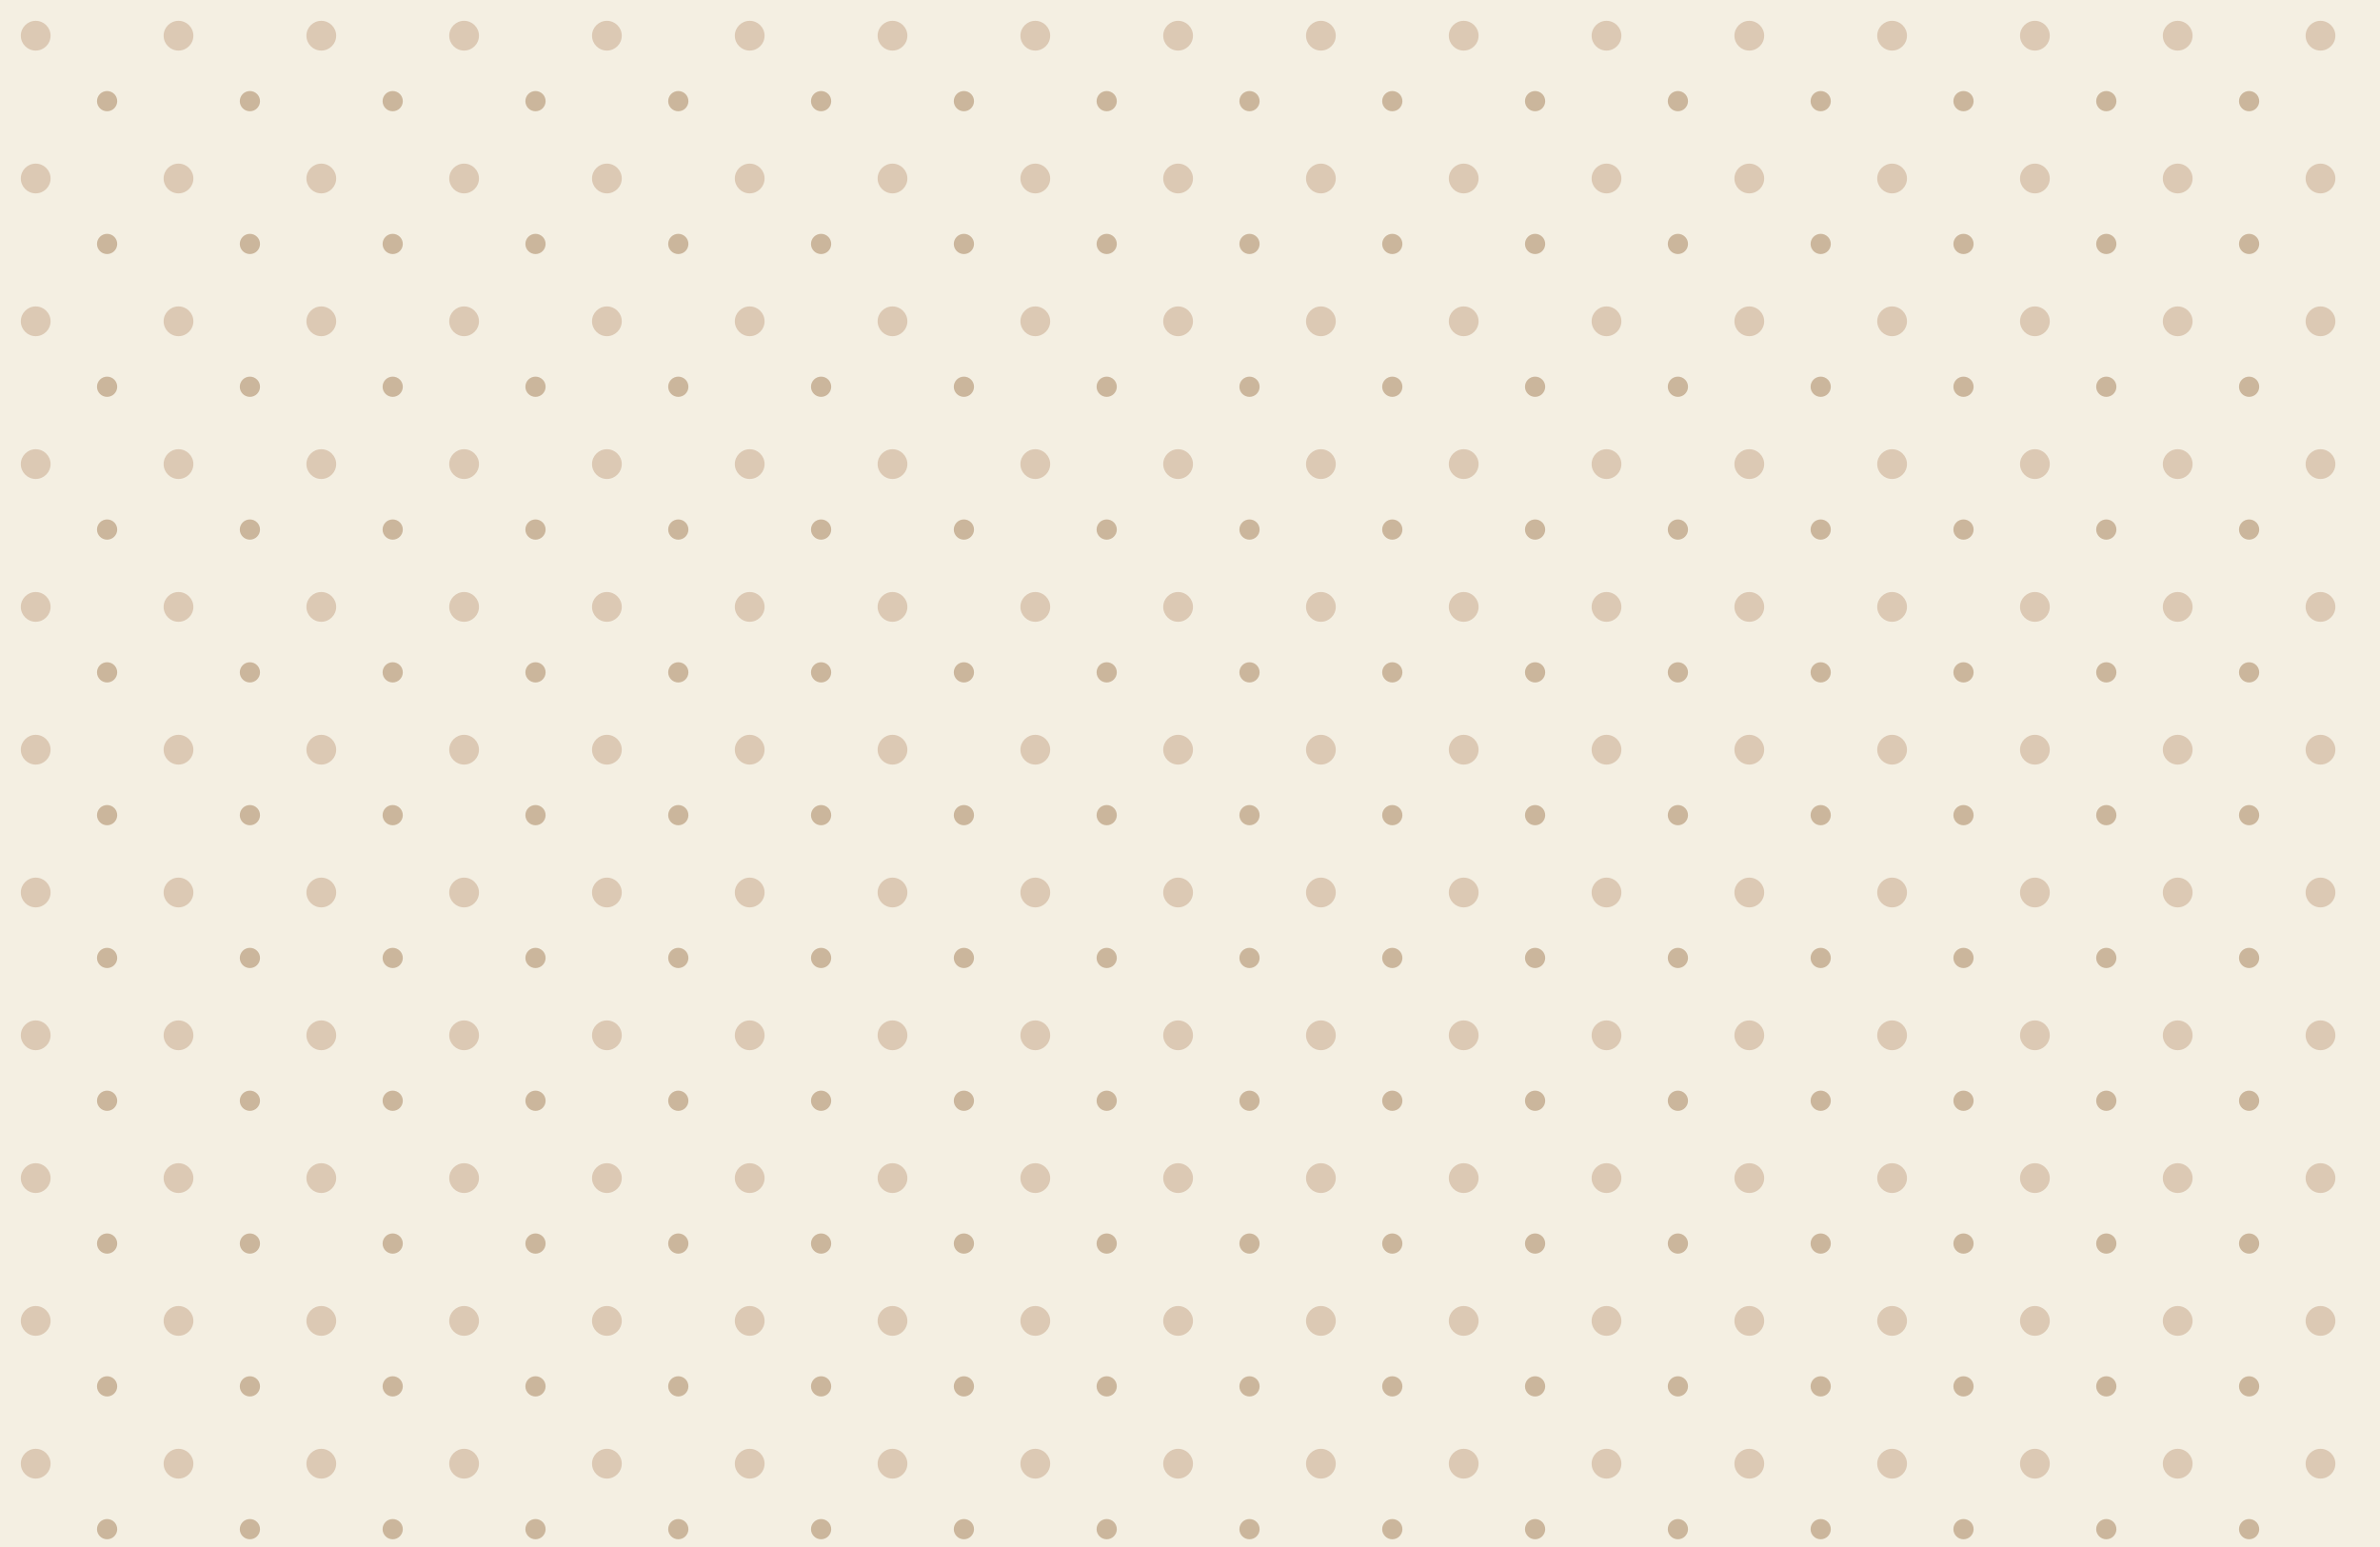
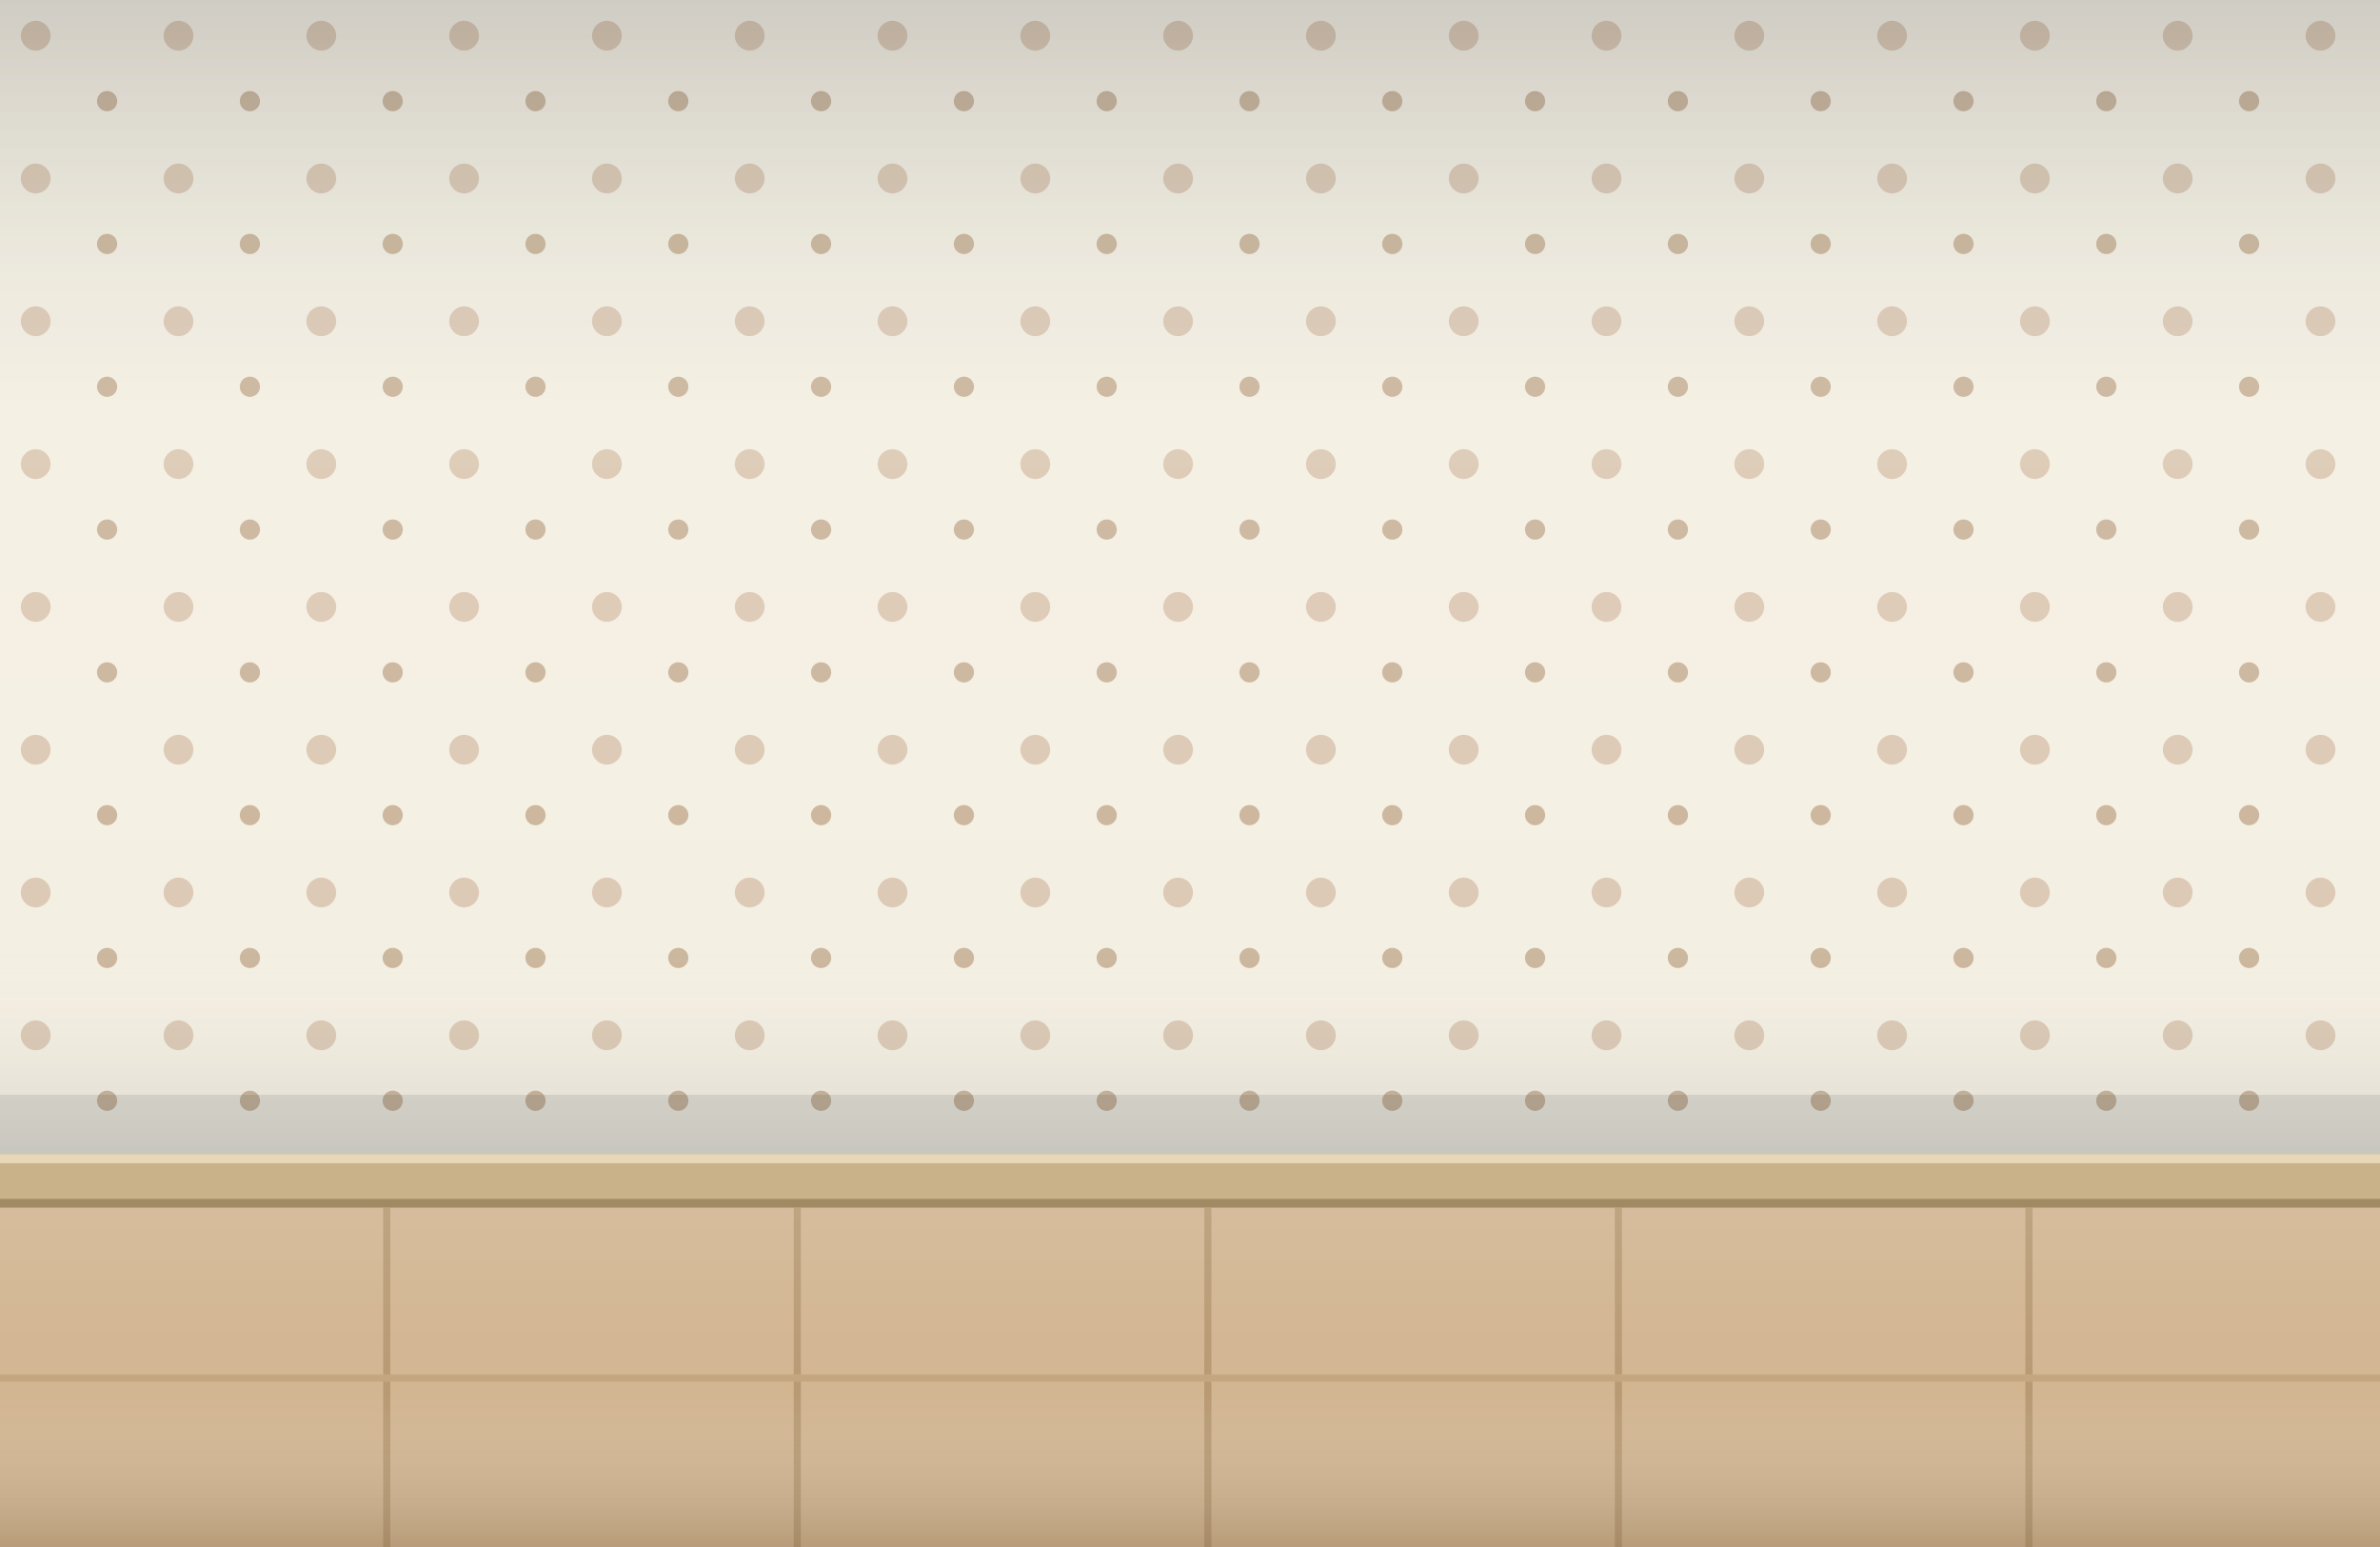
<svg xmlns="http://www.w3.org/2000/svg" viewBox="0 0 800 520" preserveAspectRatio="xMidYMid slice">
+   <style>
+     .st { animation: twinkle 2.6s ease-in-out infinite; }
+     @keyframes twinkle { 0%, 100% { opacity: 0.25; } 50% { opacity: 1; } }
+     .rain { animation: fall 1.6s linear infinite; }
+     @keyframes fall { 0% { transform: translateY(-140px); } 100% { transform: translateY(0); } }
+     .pt { animation: petal 8s linear infinite; }
+     .pt.p2 { animation-duration: 10s; animation-delay: 2.6s; }
+     .pt.p3 { animation-duration: 9s; animation-delay: 5s; }
+     @keyframes petal { 0% { transform: translate(0, -20px) rotate(0deg); opacity: 0; } 12% { opacity: 1; } 88% { opacity: 1; } 100% { transform: translate(-60px, 420px) rotate(300deg); opacity: 0; } }
+     .mist1 { animation: mbreath 9s ease-in-out infinite alternate; }
+     .mist2 { animation: mbreath 12s ease-in-out infinite alternate; animation-delay: 2s; }
+     @keyframes mbreath { 0% { opacity: 0.5; } 100% { opacity: 0.85; } }
+   </style>
  <defs>
-     <pattern id="dotp" width="48" height="48" patternUnits="userSpaceOnUse">
+     <pattern id="wp" width="48" height="48" patternUnits="userSpaceOnUse">
      <rect width="48" height="48" fill="#f4efe2" />
      <circle cx="12" cy="12" r="5" fill="#dcc9b4" />
      <circle cx="36" cy="34" r="3.4" fill="#cbb69c" />
    </pattern>
+     <linearGradient id="wallGlow" x1="0" y1="0" x2="0" y2="1">
+       <stop offset="0" stop-color="#0a1420" stop-opacity="0.16" />
+       <stop offset="0.35" stop-color="#ffffff" stop-opacity="0.07" />
+       <stop offset="0.8" stop-color="#ffffff" stop-opacity="0.02" />
+       <stop offset="1" stop-color="#0a1420" stop-opacity="0.12" />
+     </linearGradient>
+     <linearGradient id="floorShade" x1="0" y1="0" x2="0" y2="1">
+       <stop offset="0" stop-color="#ffffff" stop-opacity="0.1" />
+       <stop offset="0.55" stop-color="#ffffff" stop-opacity="0" />
+       <stop offset="1" stop-color="#7c6244" stop-opacity="0.3" />
+     </linearGradient>
  </defs>
-   <rect width="800" height="520" fill="url(#dotp)" />
+   <rect width="800" height="395" fill="url(#wp)" />
+   <rect width="800" height="395" fill="url(#wallGlow)" />
+   <rect y="368" width="800" height="20" fill="#0a1420" opacity="0.10" />
+   <rect y="388" width="800" height="18" fill="#c9b18a" />
+   <rect y="388" width="800" height="3" fill="#e8d7b8" />
+   <rect y="403" width="800" height="3" fill="#a08a64" />
+   <rect y="406" width="800" height="114" fill="#d2b591" />
+   <g>
+     <line x1="130" y1="406" x2="130" y2="520" stroke="#b89a74" stroke-width="2.4" />
+     <line x1="268" y1="406" x2="268" y2="520" stroke="#b89a74" stroke-width="2.4" />
+     <line x1="406" y1="406" x2="406" y2="520" stroke="#b89a74" stroke-width="2.4" />
+     <line x1="544" y1="406" x2="544" y2="520" stroke="#b89a74" stroke-width="2.4" />
+     <line x1="682" y1="406" x2="682" y2="520" stroke="#b89a74" stroke-width="2.4" />
+   </g>
+   <rect y="462" width="800" height="2.4" fill="#c4a67f" />
+   <rect y="406" width="800" height="114" fill="url(#floorShade)" />
</svg>
